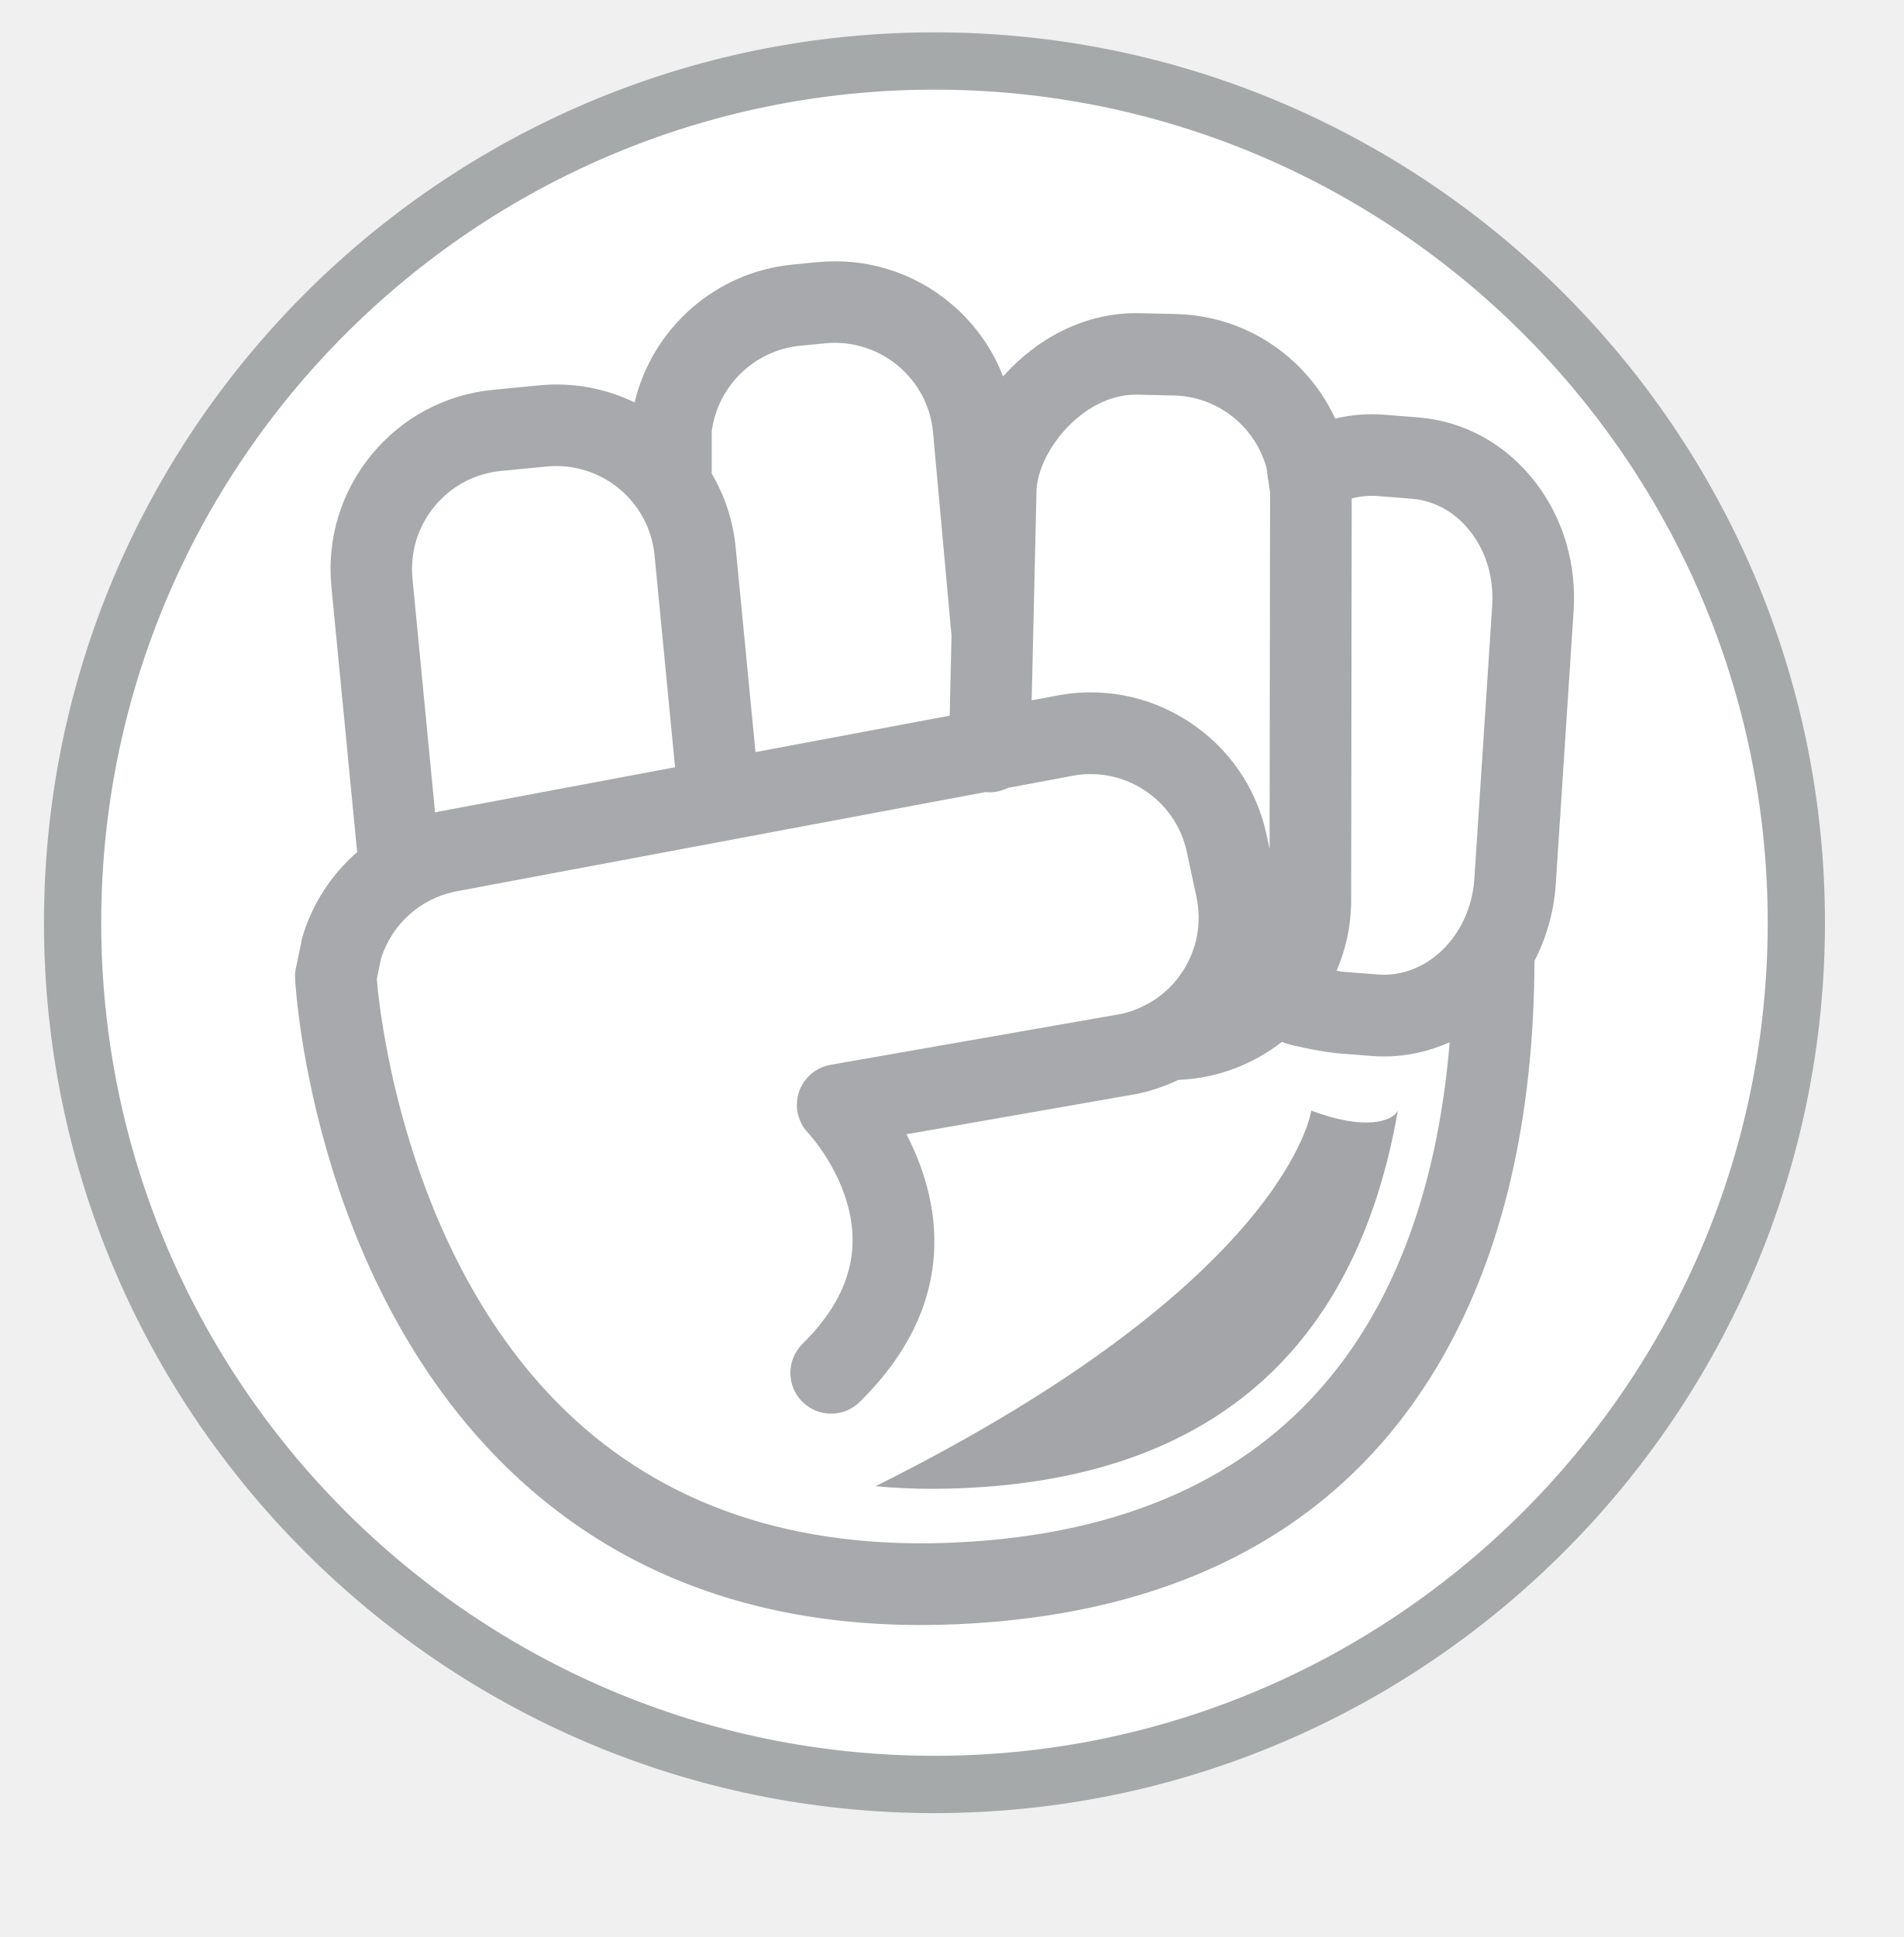
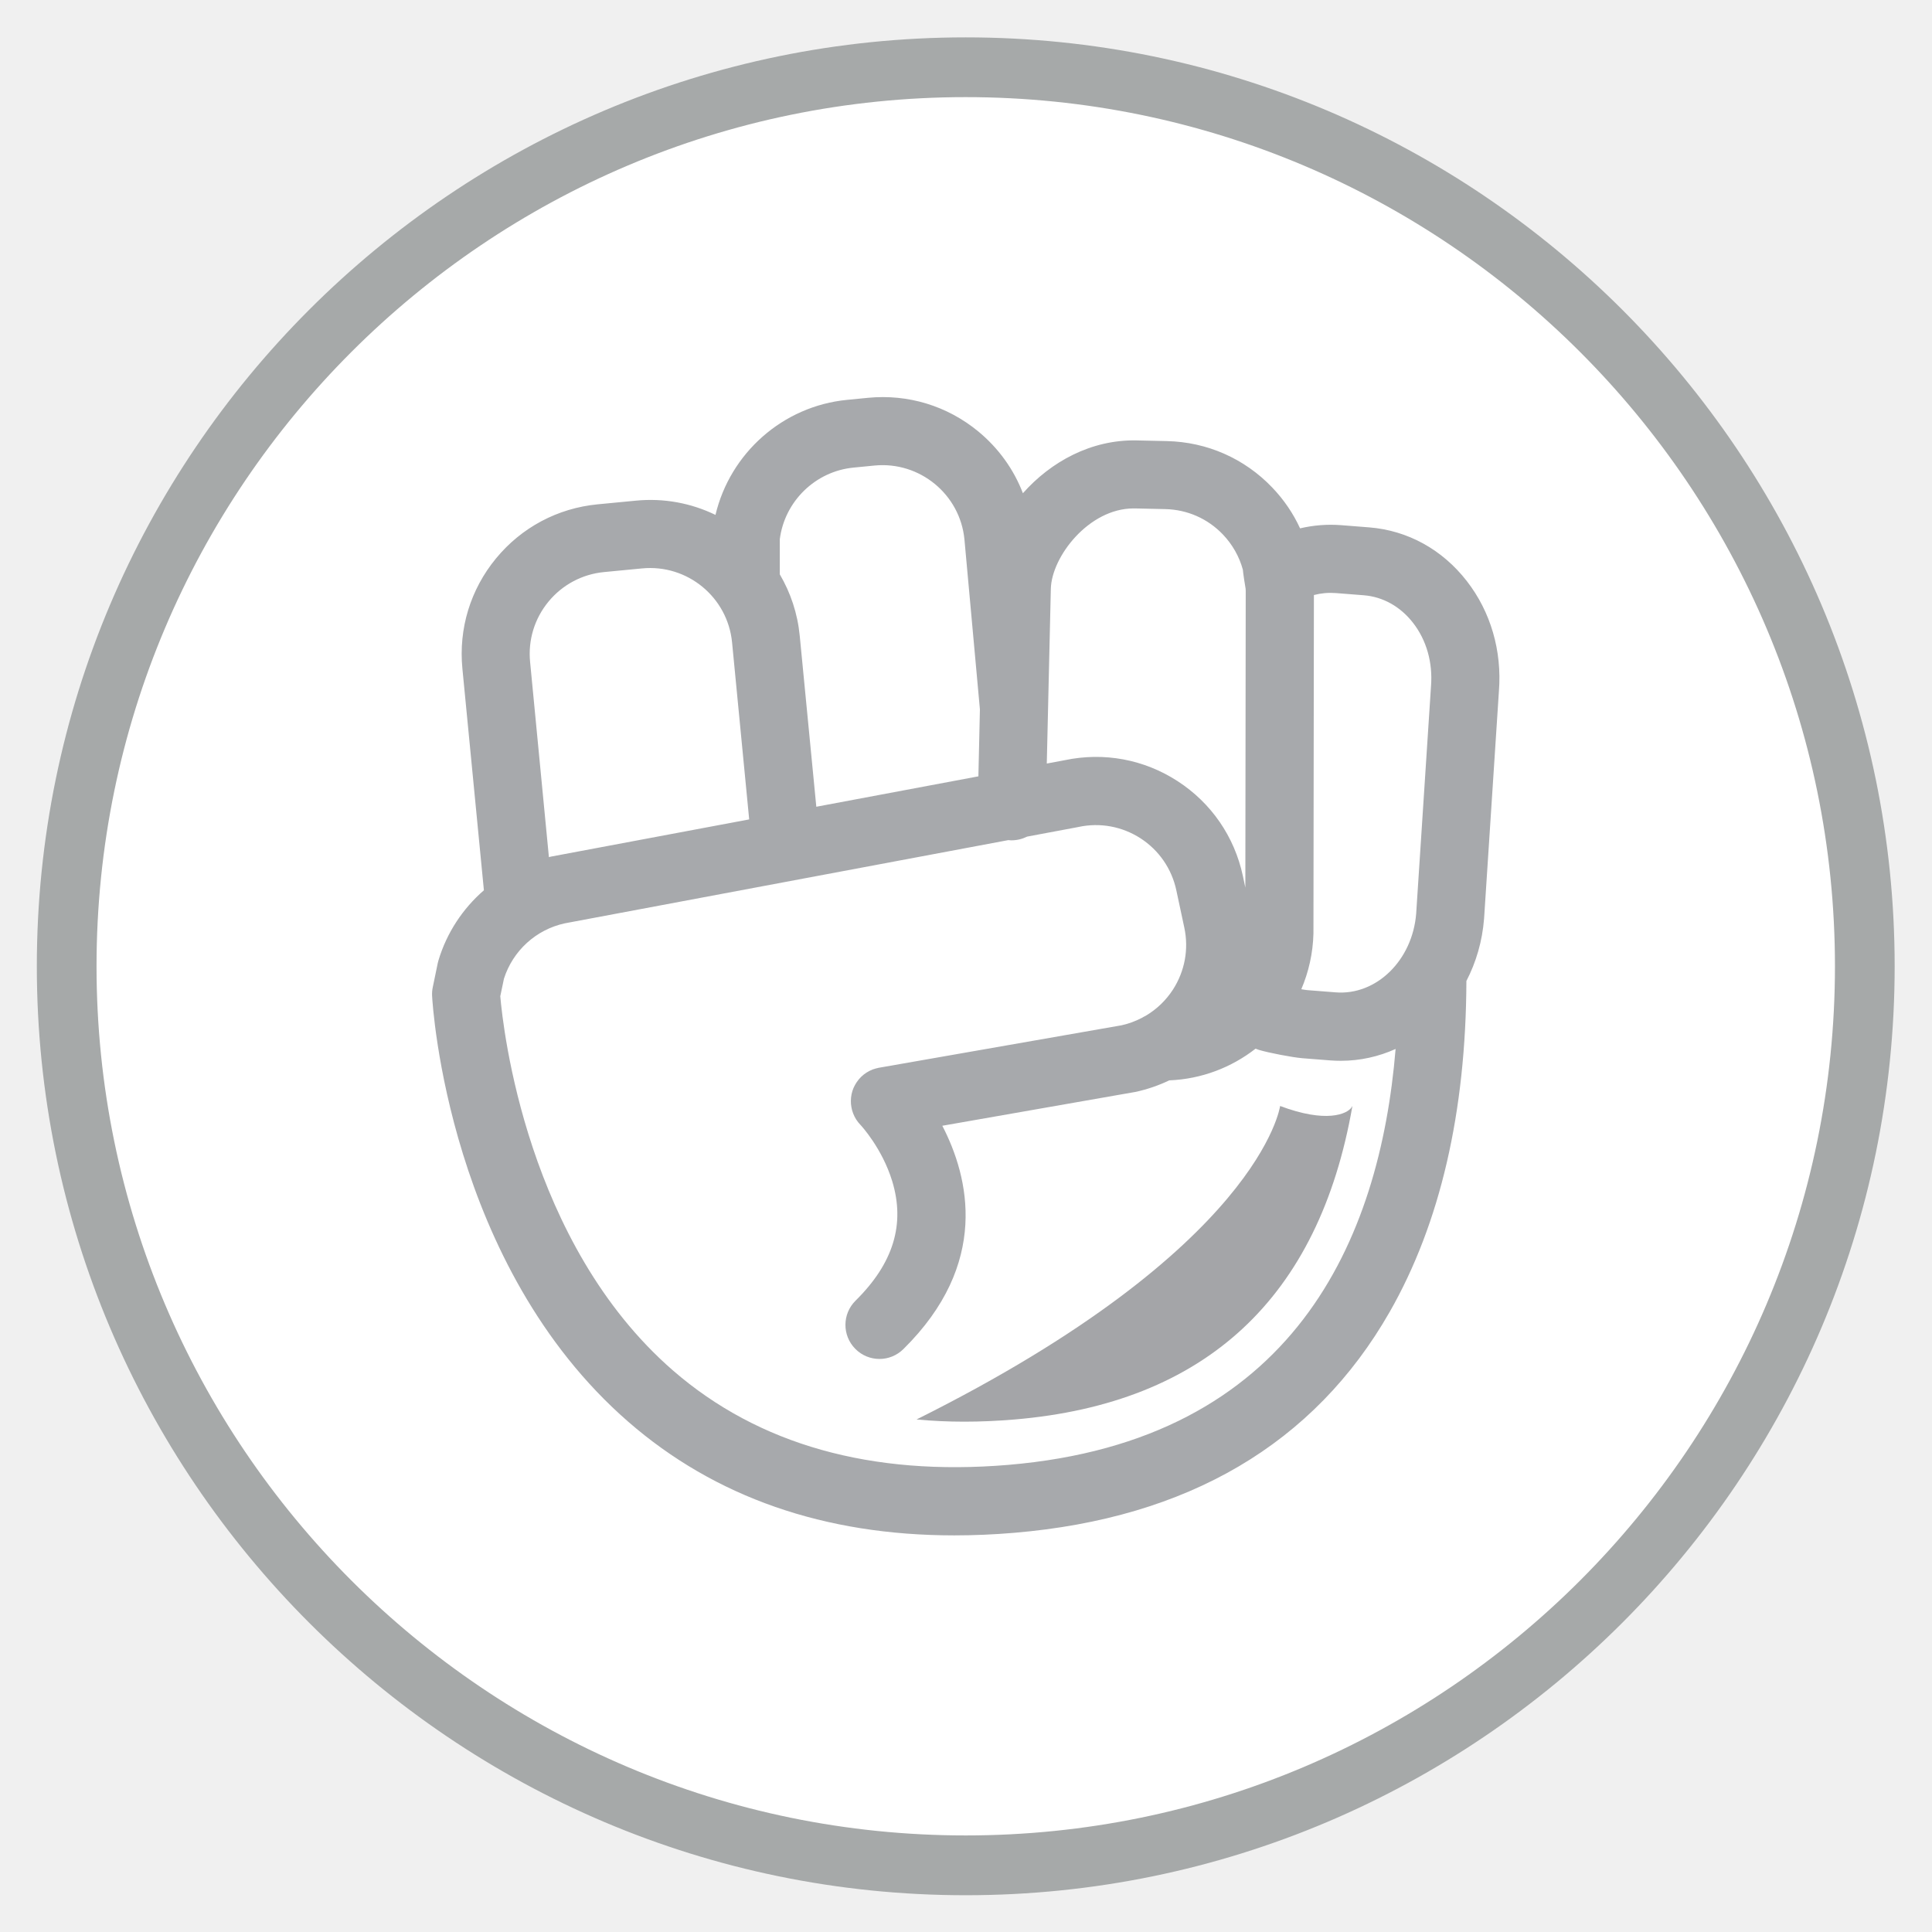
- <svg xmlns="http://www.w3.org/2000/svg" version="1.1" id="Calque_1" x="0px" y="0px" viewBox="160 285 280 285" xml:space="preserve">
-   <style type="text/css">
- 	.st0{fill:#FFFFFF;}
- 	.st1{fill:#A6A9A9;}
- 	.st2{fill:#A7A9AC;}
- 	.st3{fill:#A3A5A8;}
- </style>
-   <path class="st0" d="M424.27,420.76c0,70.03-56.77,126.79-126.8,126.79c-70.04,0-126.8-56.76-126.8-126.79  c0-70.02,56.76-126.8,126.8-126.8C367.5,293.97,424.27,350.74,424.27,420.76z" />
-   <path class="st1" d="M297.47,551.77c-72.23,0-131-58.78-131-131.01c0-72.24,58.77-131,131-131c72.23,0,131,58.76,131,131  C428.47,492.99,369.7,551.77,297.47,551.77z M297.47,298.19c-67.59,0-122.58,54.98-122.58,122.57  c0,67.57,54.99,122.58,122.58,122.58c67.59,0,122.58-55,122.58-122.58C420.05,353.17,365.06,298.19,297.47,298.19z" />
-   <path class="st0" d="M362.71,357.99l4.95,0.39c3.37,0.27,6.45,1.99,8.68,4.87c2.36,3.04,3.48,6.97,3.16,11.13l-2.62,40.13  c-0.65,8.21-7.01,14.44-14.19,13.87l-4.95-0.39c-0.23-0.02-0.63-0.08-1.11-0.16c1.3-3.03,2.06-6.35,2.14-9.84c0-0.04,0-0.09,0-0.13  l0.08-59.52C360.11,358.01,361.41,357.89,362.71,357.99z M327.07,343.07c0.08,0,0.17,0,0.25,0l5.34,0.12  c3.88,0.09,7.49,1.68,10.16,4.48c1.69,1.77,2.88,3.9,3.51,6.2c-0.02,0.11,0.45,3.28,0.49,3.35c0.01,0.27,0.03,0.53,0.02,0.81  c0,0.04,0,0.09,0,0.13l-0.07,51.75l-0.44-2.06c-1.48-6.93-5.57-12.86-11.51-16.71c-5.92-3.84-12.98-5.15-19.88-3.69l-3.17,0.59  l0.71-30.79C312.61,351.58,319.18,343.07,327.07,343.07z M277.72,335.87l3.69-0.36c7.96-0.77,15.07,5.08,15.84,13.01l2.72,29.92  c0,0.03,0.01,0.05,0.01,0.08l-0.27,11.78l-28.57,5.36l-2.92-30.14c-0.38-3.95-1.63-7.61-3.52-10.83v-6.18  C265.55,341.82,270.97,336.52,277.72,335.87z M220.68,370.13c-0.37-3.86,0.78-7.63,3.24-10.62c2.46-2.99,5.95-4.85,9.8-5.22  l6.72-0.65c7.98-0.77,15.07,5.08,15.85,13.05l3.02,31.2l-34.81,6.53c-0.05,0.01-0.1,0.02-0.15,0.03c-0.12,0.02-0.23,0.06-0.35,0.09  L220.68,370.13z M304.98,511.67c-24.16,2.04-44.04-3.56-59.09-16.62c-25.8-22.41-29.98-60.31-30.46-65.99l0.64-3.09  c1.58-4.93,5.67-8.66,10.73-9.76l78.18-14.67c0.16,0.02,0.32,0.03,0.48,0.04c1.02,0.01,1.98-0.23,2.84-0.66l8.93-1.67  c0.05-0.01,0.1-0.02,0.15-0.03c3.79-0.81,7.67-0.09,10.92,2.01c3.25,2.11,5.49,5.36,6.3,9.15l1.41,6.6  c0.81,3.79,0.09,7.67-2.01,10.92c-1.25,1.93-2.9,3.49-4.83,4.62c-0.2,0.1-0.4,0.21-0.6,0.33c-1.13,0.59-2.34,1.05-3.62,1.33  l-42.76,7.49c0,0,0,0,0,0c-0.01,0-0.01,0-0.02,0c-0.37,0.07-0.72,0.17-1.06,0.29c-0.02,0.01-0.04,0.01-0.06,0.02  c-0.36,0.14-0.69,0.31-1.01,0.51c-0.01,0.01-0.03,0.01-0.04,0.02c-0.68,0.43-1.26,1-1.71,1.65c-0.02,0.03-0.03,0.05-0.05,0.08  c-0.2,0.3-0.37,0.61-0.52,0.94c-0.01,0.03-0.03,0.07-0.04,0.1c-0.14,0.33-0.24,0.67-0.32,1.02c0,0.02-0.01,0.04-0.01,0.07  c-0.07,0.35-0.12,0.72-0.12,1.09c0,0.01,0,0.03,0,0.04c0,0.37,0.02,0.74,0.09,1.11c0,0,0,0,0,0c0,0.01,0,0.01,0,0.01  c0.07,0.37,0.17,0.73,0.3,1.06c0.01,0.02,0.01,0.04,0.02,0.06c0.14,0.36,0.31,0.7,0.51,1.02c0.01,0.01,0.01,0.02,0.02,0.03  c0.22,0.34,0.47,0.66,0.75,0.95c0.09,0.09,3.81,4.09,5.59,9.9c2.33,7.61,0.21,14.5-6.45,21.08c-2.36,2.33-2.39,6.13-0.06,8.49  c1.17,1.19,2.72,1.79,4.27,1.79c1.52,0,3.04-0.58,4.21-1.73c15.26-15.05,11.59-30.26,6.87-39.38l33.8-5.92  c0.07-0.01,0.15-0.03,0.22-0.04c2.1-0.45,4.1-1.14,5.99-2.04c5.71-0.23,10.97-2.28,15.21-5.59c0.19,0.08,0.38,0.15,0.57,0.21  c1.64,0.51,5.94,1.33,7.67,1.47l4.95,0.39c0.62,0.05,1.23,0.07,1.85,0.07c3.39,0,6.66-0.74,9.65-2.09  C370.48,471.97,355.35,507.42,304.98,511.67z" />
-   <path class="st2" d="M385.82,355.89c-4.33-5.58-10.44-8.94-17.22-9.48l-4.95-0.39c-2.45-0.19-4.88,0.01-7.23,0.56  c-1.21-2.62-2.85-5.05-4.9-7.19c-4.89-5.12-11.49-8.03-18.57-8.19l-5.34-0.12c-8-0.17-15.12,3.75-20.05,9.31  c-1.62-4.21-4.3-7.95-7.88-10.9c-5.47-4.5-12.36-6.6-19.41-5.92l-3.69,0.36c-11.36,1.1-20.64,9.41-23.22,20.28  c-4.23-2.05-9.05-3-14.06-2.51l-6.72,0.65c-7.05,0.68-13.41,4.07-17.91,9.54c-4.5,5.47-6.6,12.36-5.92,19.41l3.79,39.08  c-3.72,3.23-6.54,7.47-8.01,12.35c-0.05,0.17-0.09,0.34-0.13,0.52l-0.87,4.2c-0.11,0.51-0.15,1.03-0.12,1.55  c0.1,1.93,2.92,47.51,34.56,75.06c15.3,13.32,34.6,20.04,57.49,20.04c3.43,0,6.95-0.15,10.54-0.45  c30.65-2.58,52.92-15.68,66.21-38.94c8.91-15.6,13.45-35.23,13.53-58.34c1.7-3.28,2.8-7,3.11-10.98l2.62-40.13  C392.02,368.17,390.02,361.3,385.82,355.89z M362.71,357.99l4.95,0.39c3.37,0.27,6.45,1.99,8.68,4.87  c2.36,3.04,3.48,6.97,3.16,11.13l-2.62,40.13c-0.65,8.21-7.01,14.44-14.19,13.87l-4.95-0.39c-0.23-0.02-0.63-0.08-1.11-0.16  c1.3-3.03,2.06-6.35,2.14-9.84c0-0.04,0-0.09,0-0.13l0.08-59.52C360.11,358.01,361.41,357.89,362.71,357.99z M327.07,343.07  c0.08,0,0.17,0,0.25,0l5.34,0.12c3.88,0.09,7.49,1.68,10.16,4.48c1.69,1.77,2.88,3.9,3.51,6.2c-0.02,0.11,0.45,3.28,0.49,3.35  c0.01,0.27,0.03,0.53,0.02,0.81c0,0.04,0,0.09,0,0.13l-0.07,51.75l-0.44-2.06c-1.48-6.93-5.57-12.86-11.51-16.71  c-5.92-3.84-12.98-5.15-19.88-3.69l-3.17,0.59l0.71-30.79C312.61,351.58,319.18,343.07,327.07,343.07z M277.72,335.87l3.69-0.36  c7.96-0.77,15.07,5.08,15.84,13.01l2.72,29.92c0,0.03,0.01,0.05,0.01,0.08l-0.27,11.78l-28.57,5.36l-2.92-30.14  c-0.38-3.95-1.63-7.61-3.52-10.83v-6.18C265.55,341.82,270.97,336.52,277.72,335.87z M220.68,370.13  c-0.37-3.86,0.78-7.63,3.24-10.62c2.46-2.99,5.95-4.85,9.8-5.22l6.72-0.65c7.98-0.77,15.07,5.08,15.85,13.05l3.02,31.2l-34.81,6.53  c-0.05,0.01-0.1,0.02-0.15,0.03c-0.12,0.02-0.23,0.06-0.35,0.09L220.68,370.13z M304.98,511.67c-24.16,2.04-44.04-3.56-59.09-16.62  c-25.8-22.41-29.98-60.31-30.46-65.99l0.64-3.09c1.58-4.93,5.67-8.66,10.73-9.76l78.18-14.67c0.16,0.02,0.32,0.03,0.48,0.04  c1.02,0.01,1.98-0.23,2.84-0.66l8.93-1.67c0.05-0.01,0.1-0.02,0.15-0.03c3.79-0.81,7.67-0.09,10.92,2.01  c3.25,2.11,5.49,5.36,6.3,9.15l1.41,6.6c0.81,3.79,0.09,7.67-2.01,10.92c-1.25,1.93-2.9,3.49-4.83,4.62c-0.2,0.1-0.4,0.21-0.6,0.33  c-1.13,0.59-2.34,1.05-3.62,1.33l-42.76,7.49c0,0,0,0,0,0c-0.01,0-0.01,0-0.02,0c-0.37,0.07-0.72,0.17-1.06,0.29  c-0.02,0.01-0.04,0.01-0.06,0.02c-0.36,0.14-0.69,0.31-1.01,0.51c-0.01,0.01-0.03,0.01-0.04,0.02c-0.68,0.43-1.26,1-1.71,1.65  c-0.02,0.03-0.03,0.05-0.05,0.08c-0.2,0.3-0.37,0.61-0.52,0.94c-0.01,0.03-0.03,0.07-0.04,0.1c-0.14,0.33-0.24,0.67-0.32,1.02  c0,0.02-0.01,0.04-0.01,0.07c-0.07,0.35-0.12,0.72-0.12,1.09c0,0.01,0,0.03,0,0.04c0,0.37,0.02,0.74,0.09,1.11c0,0,0,0,0,0  c0,0.01,0,0.01,0,0.01c0.07,0.37,0.17,0.73,0.3,1.06c0.01,0.02,0.01,0.04,0.02,0.06c0.14,0.36,0.31,0.7,0.51,1.02  c0.01,0.01,0.01,0.02,0.02,0.03c0.22,0.34,0.47,0.66,0.75,0.95c0.09,0.09,3.81,4.09,5.59,9.9c2.33,7.61,0.21,14.5-6.45,21.08  c-2.36,2.33-2.39,6.13-0.06,8.49c1.17,1.19,2.72,1.79,4.27,1.79c1.52,0,3.04-0.58,4.21-1.73c15.26-15.05,11.59-30.26,6.87-39.38  l33.8-5.92c0.07-0.01,0.15-0.03,0.22-0.04c2.1-0.45,4.1-1.14,5.99-2.04c5.71-0.23,10.97-2.28,15.21-5.59  c0.19,0.08,0.38,0.15,0.57,0.21c1.64,0.51,5.94,1.33,7.67,1.47l4.95,0.39c0.62,0.05,1.23,0.07,1.85,0.07c3.39,0,6.66-0.74,9.65-2.09  C370.48,471.97,355.35,507.42,304.98,511.67z" />
-   <path class="st3" d="M365.49,448.66c-0.79,1.17-4.47,2.81-12.59-0.25c0,0-3.38,24.99-64.09,55.26c2.73,0.26,5.54,0.39,8.43,0.39  c2.84,0,5.8-0.13,8.79-0.38c33.71-2.84,53.72-21.42,59.61-55.28C365.6,448.5,365.54,448.58,365.49,448.66z" />
+ <svg xmlns="http://www.w3.org/2000/svg" version="1.1" id="Calque_1" x="0px" y="0px" viewBox="157.82 280.12 279.97 279.97" xml:space="preserve">
+   <path fill="#FFFFFF" d="M428.062,420.145c0,71.961-58.336,130.281-130.297,130.281c-71.969,0-130.293-58.32-130.293-130.281  c0-71.949,58.324-130.297,130.293-130.297C369.727,289.855,428.062,348.195,428.062,420.145z" />
+   <path fill="#A6A9A9" d="M297.766,554.762c-74.219,0-134.609-60.398-134.609-134.617c0-74.234,60.391-134.609,134.609-134.609  c74.223,0,134.613,60.375,134.613,134.609C432.379,494.363,371.988,554.762,297.766,554.762z M297.766,294.195  c-69.453,0-125.957,56.496-125.957,125.949c0,69.43,56.504,125.953,125.957,125.953s125.961-56.512,125.961-125.953  C423.727,350.691,367.219,294.195,297.766,294.195z" />
+   <g>
+     <path fill="#A7A9AC" d="M370.387,364.336c-3.559-4.59-8.586-7.352-14.156-7.793l-4.066-0.32c-2.016-0.156-4.012,0.008-5.949,0.461   c-0.988-2.156-2.344-4.152-4.027-5.91c-4.02-4.211-9.441-6.602-15.262-6.734l-4.391-0.098c-6.578-0.141-12.43,3.082-16.484,7.652   c-1.328-3.461-3.535-6.535-6.477-8.961c-4.496-3.699-10.16-5.426-15.953-4.867l-3.035,0.297   c-9.34,0.902-16.965,7.734-19.086,16.672c-3.48-1.688-7.441-2.469-11.562-2.062l-5.523,0.531   c-5.793,0.559-11.023,3.348-14.723,7.844s-5.43,10.16-4.867,15.957l3.117,32.125c-3.059,2.656-5.375,6.141-6.582,10.152   c-0.043,0.141-0.074,0.281-0.109,0.426l-0.715,3.457c-0.09,0.418-0.125,0.844-0.102,1.27c0.086,1.586,2.406,39.059,28.414,61.703   c12.574,10.949,28.445,16.477,47.258,16.477c2.82,0,5.711-0.121,8.664-0.371c25.195-2.121,43.504-12.891,54.43-32.012   c7.324-12.82,11.055-28.961,11.117-47.957c1.402-2.699,2.305-5.754,2.562-9.027l2.152-32.988   C375.484,374.43,373.84,368.781,370.387,364.336z M351.387,366.062l4.07,0.32c2.773,0.223,5.301,1.637,7.137,4.004   c1.938,2.496,2.863,5.727,2.598,9.148l-2.152,32.988c-0.539,6.75-5.762,11.871-11.668,11.402l-4.07-0.32   c-0.188-0.02-0.516-0.062-0.906-0.133c1.062-2.492,1.688-5.219,1.758-8.086c0-0.035,0-0.074,0-0.109l0.066-48.93   C349.254,366.078,350.316,365.98,351.387,366.062z M322.09,353.797c0.062,0,0.141,0,0.207,0l4.387,0.098   c3.195,0.074,6.16,1.383,8.355,3.684c1.387,1.457,2.371,3.207,2.887,5.098c-0.02,0.09,0.367,2.695,0.398,2.754   c0.012,0.223,0.027,0.434,0.016,0.664c0,0.031,0,0.074,0,0.109l-0.055,42.539l-0.359-1.691c-1.219-5.695-4.578-10.574-9.461-13.738   c-4.871-3.156-10.672-4.23-16.344-3.035l-2.609,0.488l0.586-25.312C310.207,360.793,315.605,353.797,322.09,353.797z    M281.523,347.879l3.035-0.297c6.539-0.633,12.387,4.176,13.02,10.695l2.238,24.594c0,0.023,0.004,0.043,0.004,0.066l-0.219,9.684   l-23.488,4.406l-2.402-24.773c-0.312-3.25-1.336-6.258-2.891-8.906v-5.078C271.52,352.77,275.973,348.41,281.523,347.879z    M234.637,376.043c-0.309-3.176,0.637-6.273,2.66-8.734c2.02-2.453,4.891-3.984,8.055-4.289l5.523-0.531   c6.562-0.633,12.395,4.172,13.031,10.727l2.48,25.645l-28.613,5.371c-0.043,0.008-0.082,0.016-0.125,0.023   c-0.098,0.016-0.188,0.047-0.285,0.074L234.637,376.043z M303.934,492.398c-19.859,1.668-36.203-2.93-48.578-13.668   c-21.211-18.422-24.641-49.578-25.039-54.246l0.531-2.539c1.293-4.055,4.656-7.121,8.816-8.023l64.27-12.059   c0.129,0.016,0.262,0.023,0.395,0.031c0.84,0.008,1.625-0.188,2.332-0.539l7.34-1.375c0.043-0.008,0.082-0.016,0.129-0.027   c3.113-0.664,6.301-0.07,8.973,1.652c2.672,1.734,4.512,4.41,5.18,7.523l1.16,5.426c0.664,3.113,0.07,6.305-1.652,8.977   c-1.031,1.586-2.383,2.867-3.969,3.801c-0.168,0.078-0.332,0.168-0.496,0.27c-0.93,0.484-1.922,0.863-2.977,1.094l-35.152,6.152   l0,0c-0.004,0-0.004,0-0.012,0c-0.305,0.062-0.594,0.145-0.875,0.242c-0.016,0.008-0.031,0.008-0.051,0.016   c-0.293,0.117-0.566,0.258-0.828,0.418c-0.004,0.012-0.027,0.012-0.031,0.02c-0.559,0.352-1.039,0.82-1.406,1.359   c-0.02,0.016-0.023,0.039-0.043,0.062c-0.164,0.25-0.305,0.5-0.426,0.77c-0.008,0.027-0.023,0.059-0.035,0.082   c-0.117,0.273-0.199,0.555-0.262,0.844c0,0.016-0.012,0.027-0.012,0.055c-0.051,0.285-0.094,0.594-0.094,0.895   c0,0.012,0,0.027,0,0.035c0,0.305,0.016,0.605,0.078,0.914l0,0c0,0.004,0,0.004,0,0.004c0.051,0.301,0.133,0.602,0.242,0.875   c0.008,0.012,0.008,0.035,0.016,0.047c0.117,0.301,0.258,0.578,0.418,0.836c0.012,0.012,0.012,0.02,0.016,0.027   c0.184,0.281,0.391,0.543,0.621,0.781c0.07,0.074,3.129,3.359,4.594,8.137c1.914,6.262,0.172,11.926-5.305,17.332   c-1.938,1.914-1.961,5.039-0.047,6.977c0.961,0.98,2.234,1.473,3.512,1.473c1.25,0,2.5-0.48,3.457-1.422   c12.547-12.371,9.531-24.879,5.648-32.371l27.781-4.867c0.062-0.012,0.129-0.027,0.188-0.031c1.723-0.371,3.367-0.938,4.922-1.68   c4.691-0.188,9.02-1.875,12.504-4.594c0.156,0.062,0.312,0.121,0.469,0.172c1.348,0.418,4.883,1.094,6.305,1.211l4.066,0.32   c0.516,0.039,1.012,0.055,1.523,0.055c2.789,0,5.477-0.609,7.93-1.715C357.773,459.762,345.34,488.902,303.934,492.398z" />
+     <path fill="#A4A5A8" d="M353.672,440.598c-0.648,0.961-3.672,2.309-10.348-0.207c0,0-2.777,20.543-52.684,45.426   c2.246,0.215,4.551,0.32,6.93,0.32c2.332,0,4.766-0.105,7.227-0.312c27.707-2.332,44.16-17.605,49.004-45.438   C353.766,440.465,353.715,440.535,353.672,440.598z" />
+   </g>
</svg>
